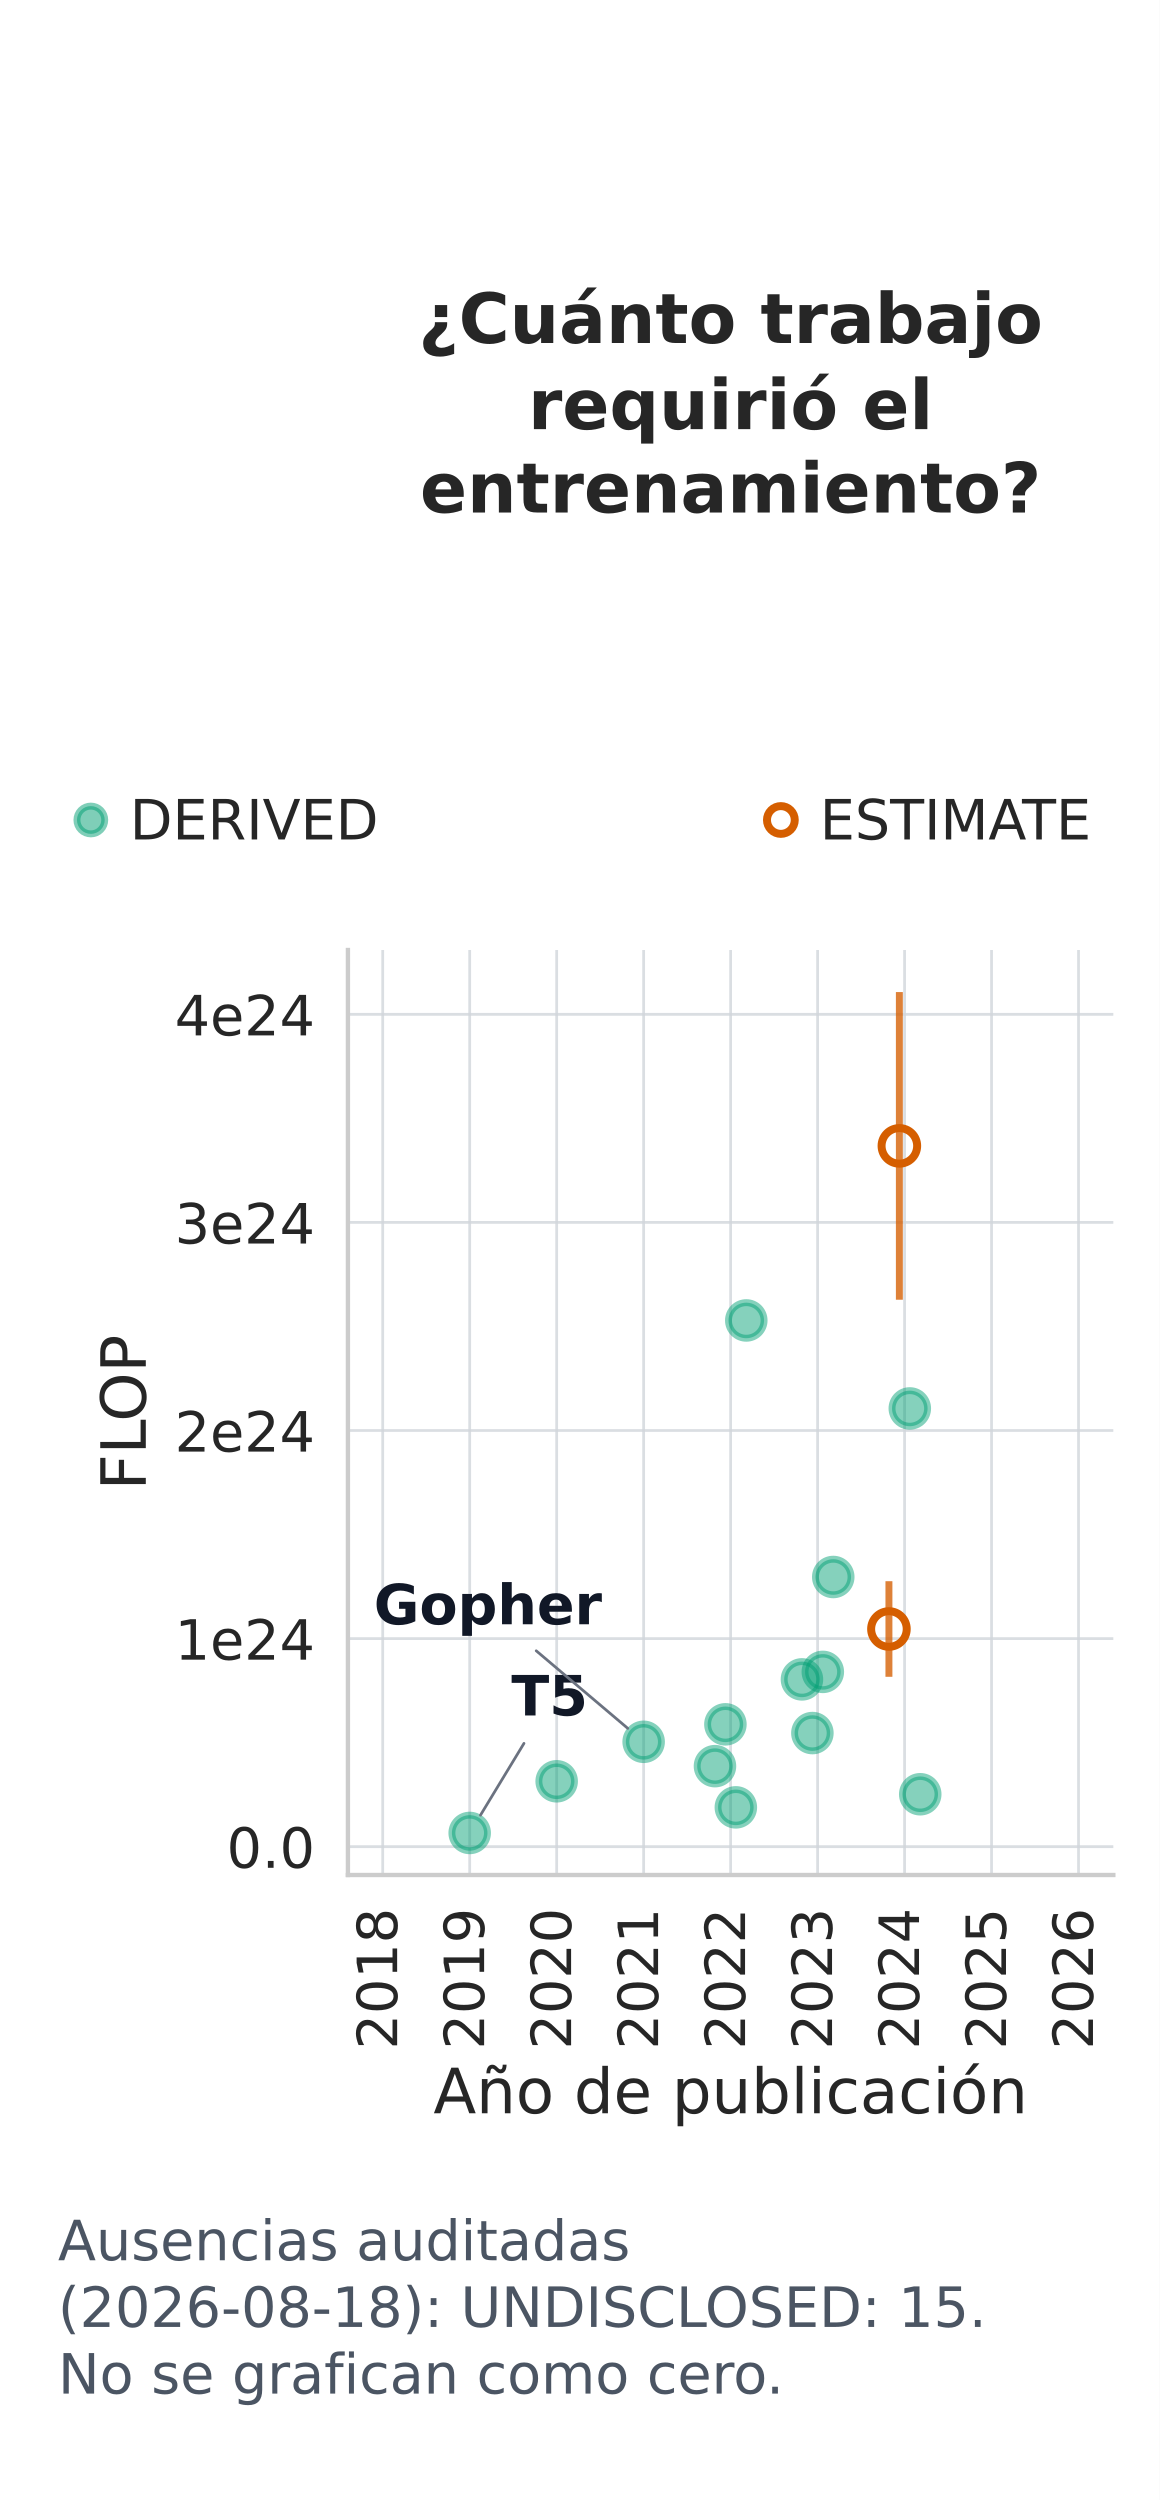
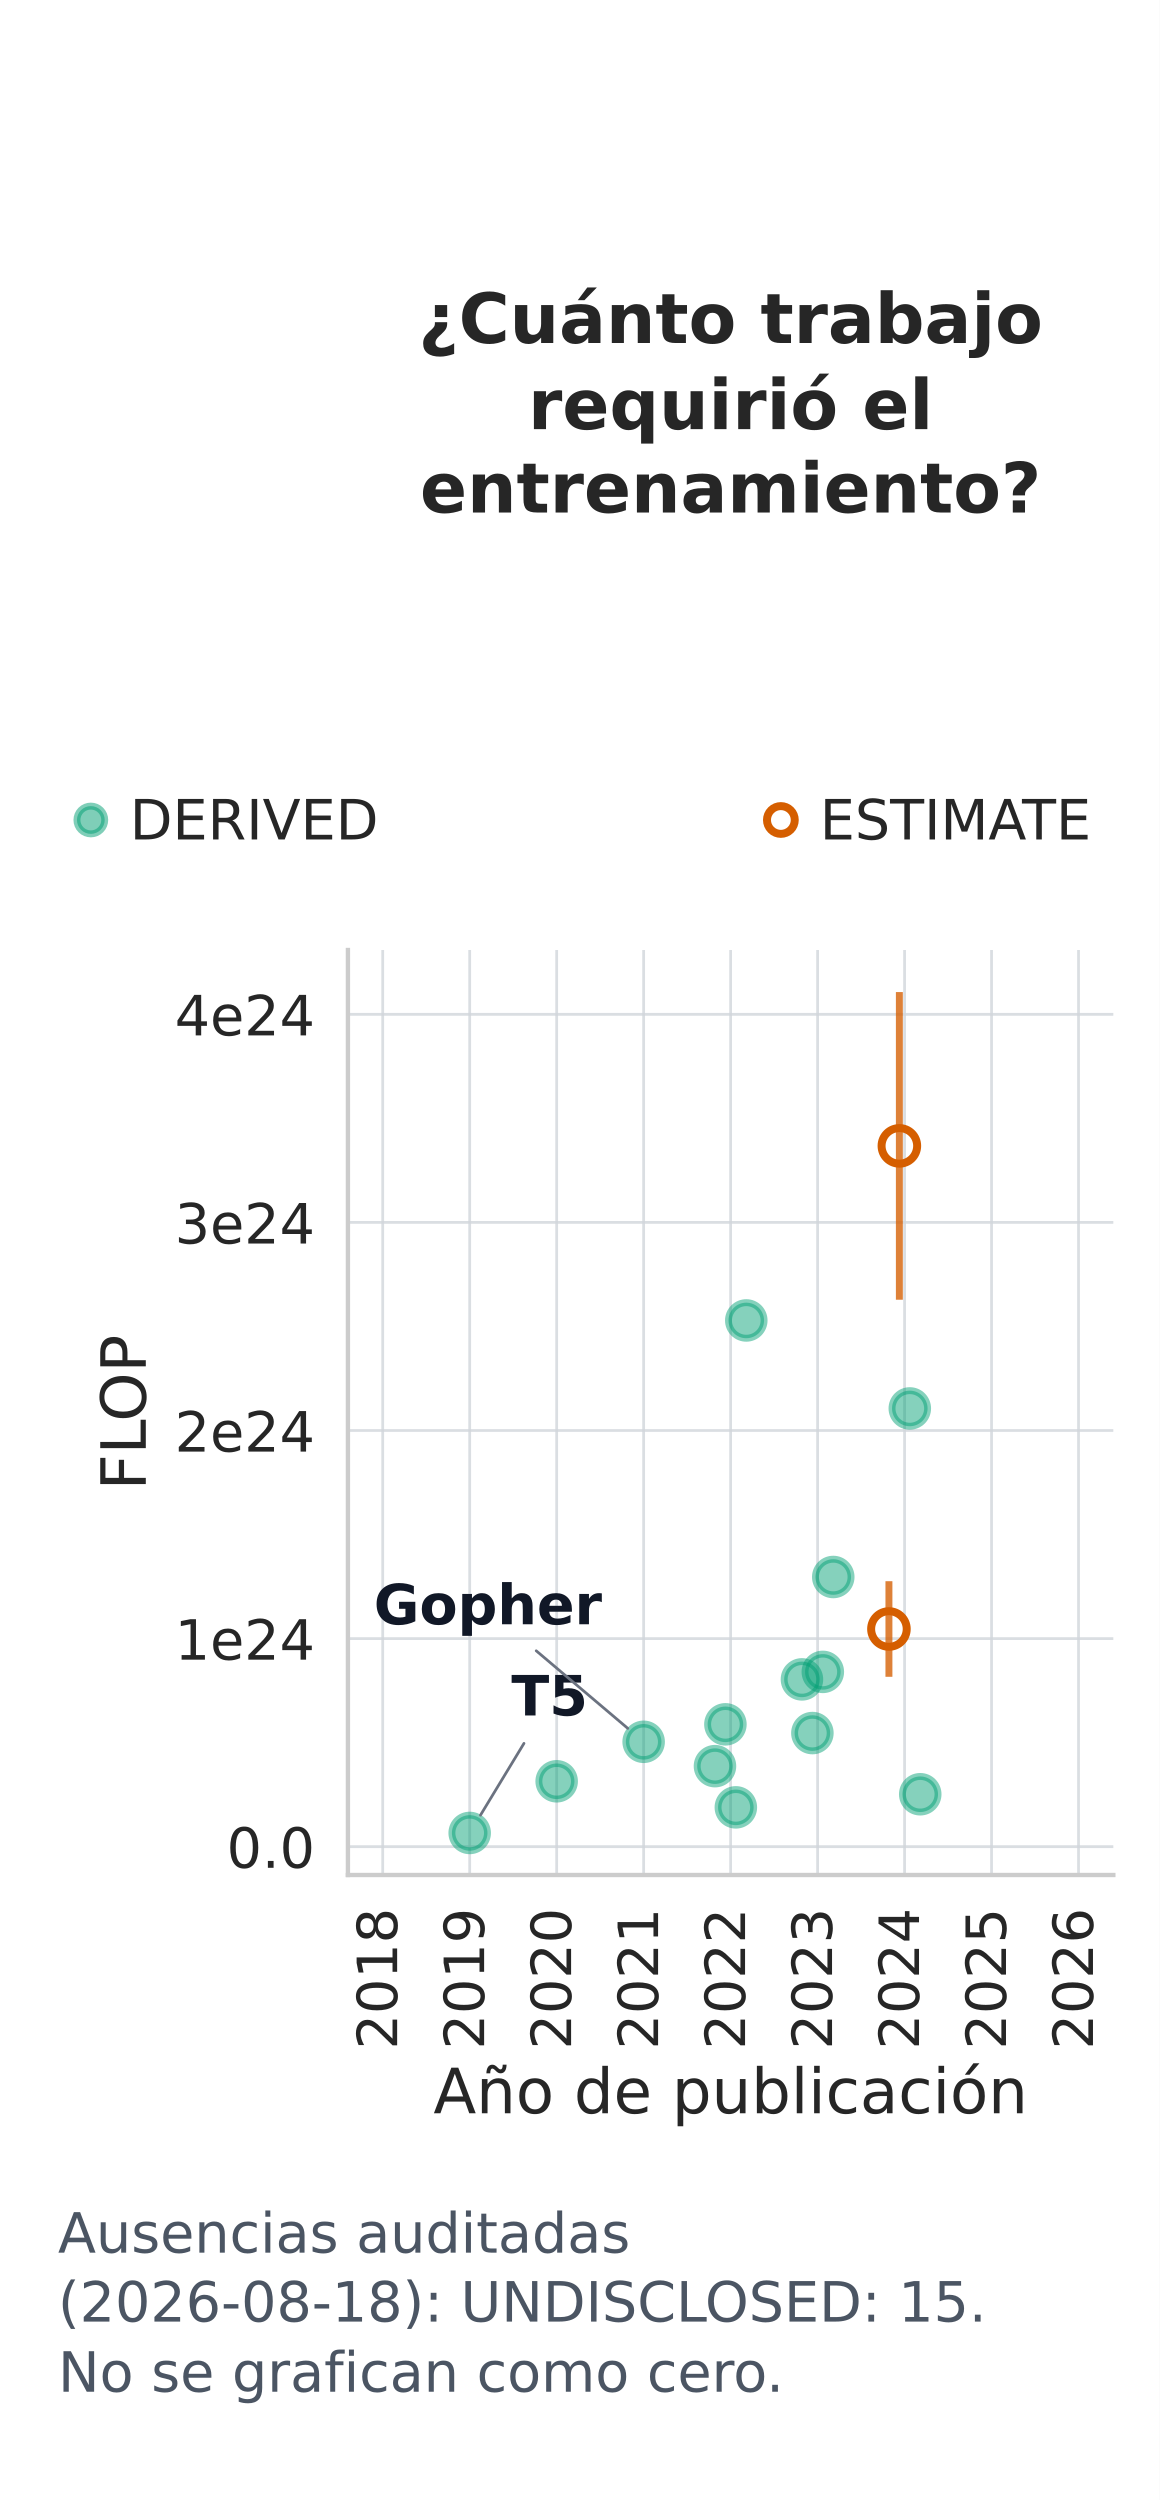
<svg xmlns="http://www.w3.org/2000/svg" xmlns:xlink="http://www.w3.org/1999/xlink" aria-labelledby="training_flop-title training_flop-desc" data-figure-id="training_flop" data-route="essential" height="720pt" role="img" style="max-width:100%;height:auto" version="1.1" viewBox="0 0 334 720" width="334pt">
  <defs>
    <style type="text/css">*{stroke-linejoin: round; stroke-linecap: butt}</style>
  </defs>
  <g id="figure_1">
    <g id="patch_1">
      <path d="M 0 720  L 334 720  L 334 0  L 0 0  z " style="fill: #ffffff" />
    </g>
    <g id="axes_1">
      <g id="patch_2">
        <path d="M 100.2 540  L 320.64 540  L 320.64 273.6  L 100.2 273.6  z " style="fill: #ffffff" />
      </g>
      <g id="matplotlib.axis_1">
        <g id="xtick_1">
          <g id="line2d_1">
            <path clip-path="url(#p2995dd77b6)" d="M 110.22 540  L 110.22 273.6  " style="fill: none; stroke: #d1d5db; stroke-opacity: 0.8; stroke-width: 0.8; stroke-linecap: round" />
          </g>
          <g id="text_1">
            <text style="font-size: 16px; font-family: 'DejaVu Sans'; fill: #262626" transform="translate(114.3762 590.22) rotate(-90)">2018</text>
          </g>
        </g>
        <g id="xtick_2">
          <g id="line2d_2">
            <path clip-path="url(#p2995dd77b6)" d="M 135.27 540  L 135.27 273.6  " style="fill: none; stroke: #d1d5db; stroke-opacity: 0.8; stroke-width: 0.8; stroke-linecap: round" />
          </g>
          <g id="text_2">
            <text style="font-size: 16px; font-family: 'DejaVu Sans'; fill: #262626" transform="translate(139.4263 590.22) rotate(-90)">2019</text>
          </g>
        </g>
        <g id="xtick_3">
          <g id="line2d_3">
            <path clip-path="url(#p2995dd77b6)" d="M 160.32 540  L 160.32 273.6  " style="fill: none; stroke: #d1d5db; stroke-opacity: 0.8; stroke-width: 0.8; stroke-linecap: round" />
          </g>
          <g id="text_3">
            <text style="font-size: 16px; font-family: 'DejaVu Sans'; fill: #262626" transform="translate(164.4762 590.22) rotate(-90)">2020</text>
          </g>
        </g>
        <g id="xtick_4">
          <g id="line2d_4">
            <path clip-path="url(#p2995dd77b6)" d="M 185.37 540  L 185.37 273.6  " style="fill: none; stroke: #d1d5db; stroke-opacity: 0.8; stroke-width: 0.8; stroke-linecap: round" />
          </g>
          <g id="text_4">
            <text style="font-size: 16px; font-family: 'DejaVu Sans'; fill: #262626" transform="translate(189.5263 590.22) rotate(-90)">2021</text>
          </g>
        </g>
        <g id="xtick_5">
          <g id="line2d_5">
            <path clip-path="url(#p2995dd77b6)" d="M 210.42 540  L 210.42 273.6  " style="fill: none; stroke: #d1d5db; stroke-opacity: 0.8; stroke-width: 0.8; stroke-linecap: round" />
          </g>
          <g id="text_5">
            <text style="font-size: 16px; font-family: 'DejaVu Sans'; fill: #262626" transform="translate(214.5762 590.22) rotate(-90)">2022</text>
          </g>
        </g>
        <g id="xtick_6">
          <g id="line2d_6">
            <path clip-path="url(#p2995dd77b6)" d="M 235.47 540  L 235.47 273.6  " style="fill: none; stroke: #d1d5db; stroke-opacity: 0.8; stroke-width: 0.8; stroke-linecap: round" />
          </g>
          <g id="text_6">
            <text style="font-size: 16px; font-family: 'DejaVu Sans'; fill: #262626" transform="translate(239.6262 590.22) rotate(-90)">2023</text>
          </g>
        </g>
        <g id="xtick_7">
          <g id="line2d_7">
            <path clip-path="url(#p2995dd77b6)" d="M 260.52 540  L 260.52 273.6  " style="fill: none; stroke: #d1d5db; stroke-opacity: 0.8; stroke-width: 0.8; stroke-linecap: round" />
          </g>
          <g id="text_7">
            <text style="font-size: 16px; font-family: 'DejaVu Sans'; fill: #262626" transform="translate(264.6762 590.22) rotate(-90)">2024</text>
          </g>
        </g>
        <g id="xtick_8">
          <g id="line2d_8">
            <path clip-path="url(#p2995dd77b6)" d="M 285.57 540  L 285.57 273.6  " style="fill: none; stroke: #d1d5db; stroke-opacity: 0.8; stroke-width: 0.8; stroke-linecap: round" />
          </g>
          <g id="text_8">
            <text style="font-size: 16px; font-family: 'DejaVu Sans'; fill: #262626" transform="translate(289.7262 590.22) rotate(-90)">2025</text>
          </g>
        </g>
        <g id="xtick_9">
          <g id="line2d_9">
            <path clip-path="url(#p2995dd77b6)" d="M 310.62 540  L 310.62 273.6  " style="fill: none; stroke: #d1d5db; stroke-opacity: 0.8; stroke-width: 0.8; stroke-linecap: round" />
          </g>
          <g id="text_9">
            <text style="font-size: 16px; font-family: 'DejaVu Sans'; fill: #262626" transform="translate(314.7763 590.22) rotate(-90)">2026</text>
          </g>
        </g>
        <g id="text_10">
          <text style="font-size: 18px; font-family: 'DejaVu Sans'; text-anchor: middle; fill: #262626" transform="rotate(-0 210.42 608.6172)" x="210.42" y="608.617">Año de publicación</text>
        </g>
      </g>
      <g id="matplotlib.axis_2">
        <g id="ytick_1">
          <g id="line2d_10">
            <path clip-path="url(#p2995dd77b6)" d="M 100.2 531.846  L 320.64 531.846  " style="fill: none; stroke: #d1d5db; stroke-opacity: 0.8; stroke-width: 0.8; stroke-linecap: round" />
          </g>
          <g id="text_11">
            <text style="font-size: 16px; font-family: 'DejaVu Sans'; text-anchor: end; fill: #262626" transform="rotate(-0 90.7 537.9245)" x="90.7" y="537.924">0.0</text>
          </g>
        </g>
        <g id="ytick_2">
          <g id="line2d_11">
            <path clip-path="url(#p2995dd77b6)" d="M 100.2 471.915  L 320.64 471.915  " style="fill: none; stroke: #d1d5db; stroke-opacity: 0.8; stroke-width: 0.8; stroke-linecap: round" />
          </g>
          <g id="text_12">
            <text style="font-size: 16px; font-family: 'DejaVu Sans'; text-anchor: end; fill: #262626" transform="rotate(-0 90.7 477.9933)" x="90.7" y="477.993">1e24</text>
          </g>
        </g>
        <g id="ytick_3">
          <g id="line2d_12">
            <path clip-path="url(#p2995dd77b6)" d="M 100.2 411.984  L 320.64 411.984  " style="fill: none; stroke: #d1d5db; stroke-opacity: 0.8; stroke-width: 0.8; stroke-linecap: round" />
          </g>
          <g id="text_13">
            <text style="font-size: 16px; font-family: 'DejaVu Sans'; text-anchor: end; fill: #262626" transform="rotate(-0 90.7 418.0622)" x="90.7" y="418.062">2e24</text>
          </g>
        </g>
        <g id="ytick_4">
          <g id="line2d_13">
            <path clip-path="url(#p2995dd77b6)" d="M 100.2 352.053  L 320.64 352.053  " style="fill: none; stroke: #d1d5db; stroke-opacity: 0.8; stroke-width: 0.8; stroke-linecap: round" />
          </g>
          <g id="text_14">
            <text style="font-size: 16px; font-family: 'DejaVu Sans'; text-anchor: end; fill: #262626" transform="rotate(-0 90.7 358.131)" x="90.7" y="358.131">3e24</text>
          </g>
        </g>
        <g id="ytick_5">
          <g id="line2d_14">
            <path clip-path="url(#p2995dd77b6)" d="M 100.2 292.122  L 320.64 292.122  " style="fill: none; stroke: #d1d5db; stroke-opacity: 0.8; stroke-width: 0.8; stroke-linecap: round" />
          </g>
          <g id="text_15">
            <text style="font-size: 16px; font-family: 'DejaVu Sans'; text-anchor: end; fill: #262626" transform="rotate(-0 90.7 298.1999)" x="90.7" y="298.2">4e24</text>
          </g>
        </g>
        <g id="text_16">
          <text style="font-size: 18px; font-family: 'DejaVu Sans'; text-anchor: middle; fill: #262626" transform="rotate(-90 41.99078 406.8)" x="41.991" y="406.8">FLOP</text>
        </g>
      </g>
      <g data-interval-geometry="true" data-row-index="11" id="interval-011">
        <path clip-path="url(#p2995dd77b6)" d="M 256.011 482.914  L 256.011 455.389  " style="fill: none; stroke: #d55e00; stroke-opacity: 0.78; stroke-width: 2" />
      </g>
      <g data-interval-geometry="true" data-row-index="12" id="interval-012">
        <path clip-path="url(#p2995dd77b6)" d="M 259.017 374.319  L 259.017 285.709  " style="fill: none; stroke: #d55e00; stroke-opacity: 0.78; stroke-width: 2" />
      </g>
      <g id="patch_3">
        <path d="M 100.2 540  L 100.2 273.6  " style="fill: none; stroke: #cccccc; stroke-width: 1.25; stroke-linejoin: miter; stroke-linecap: square" />
      </g>
      <g id="patch_4">
        <path d="M 100.2 540  L 320.64 540  " style="fill: none; stroke: #cccccc; stroke-width: 1.25; stroke-linejoin: miter; stroke-linecap: square" />
      </g>
      <g id="text_17">
        <text style="font-weight: 700; font-size: 20px; font-family: 'DejaVu Sans'; fill: #262626" transform="translate(120.4981 98.78906)">¿Cuánto trabajo</text>
        <text style="font-weight: 700; font-size: 20px; font-family: 'DejaVu Sans'; fill: #262626" transform="translate(152.0794 123.5945)">requirió el</text>
        <text style="font-weight: 700; font-size: 20px; font-family: 'DejaVu Sans'; fill: #262626" transform="translate(120.9559 147.6)">entrenamiento?</text>
      </g>
      <g data-claim-scope="training_work_fact_derived_or_estimate" data-confidence="high" data-high="66000000000000000000000" data-low="66000000000000000000000" data-marker="o" data-model-id="DM_T5_11B" data-quantitative="true" data-role="training FLOP" data-row-index="0" data-source-ids="S_DASH_GOOGLE_T5_REPORT" data-status="DERIVED" data-status-style="light-fill" data-unit="FLOP" data-value="6.6e+22" id="mark-000">
        <defs>
          <path d="M 0 5.123  C 1.359 5.123 2.662 4.584 3.623 3.623  C 4.584 2.662 5.123 1.359 5.123 0  C 5.123 -1.359 4.584 -2.662 3.623 -3.623  C 2.662 -4.584 1.359 -5.123 0 -5.123  C -1.359 -5.123 -2.662 -4.584 -3.623 -3.623  C -4.584 -2.662 -5.123 -1.359 -5.123 0  C -5.123 1.359 -4.584 2.662 -3.623 3.623  C -2.662 4.584 -1.359 5.123 0 5.123  z " id="m12ed3d21d9" style="stroke: #009e73; stroke-opacity: 0.48; stroke-width: 2" />
        </defs>
        <g clip-path="url(#p2995dd77b6)">
          <use style="fill: #009e73; fill-opacity: 0.48; stroke: #009e73; stroke-opacity: 0.48; stroke-width: 2" x="135.27" y="527.891" xlink:href="#m12ed3d21d9" />
        </g>
      </g>
      <g data-claim-scope="training_work_fact_derived_or_estimate" data-confidence="high" data-high="314280000000000000000000" data-low="314280000000000000000000" data-marker="o" data-model-id="DM_GPT3_175B" data-quantitative="true" data-role="training FLOP" data-row-index="1" data-source-ids="S_OPENAI_GPT3_PAPER" data-status="DERIVED" data-status-style="light-fill" data-unit="FLOP" data-value="3.1428e+23" id="mark-001">
        <g clip-path="url(#p2995dd77b6)">
          <use style="fill: #009e73; fill-opacity: 0.48; stroke: #009e73; stroke-opacity: 0.48; stroke-width: 2" x="160.32" y="513.011" xlink:href="#m12ed3d21d9" />
        </g>
      </g>
      <g data-claim-scope="training_work_fact_derived_or_estimate" data-confidence="high" data-high="504000000000000000000000" data-low="504000000000000000000000" data-marker="o" data-model-id="DM_GOPHER_280B" data-quantitative="true" data-role="training FLOP" data-row-index="2" data-source-ids="S_DASH_DEEPMIND_GOPHER_REPORT" data-status="DERIVED" data-status-style="light-fill" data-unit="FLOP" data-value="5.04e+23" id="mark-002">
        <g clip-path="url(#p2995dd77b6)">
          <use style="fill: #009e73; fill-opacity: 0.48; stroke: #009e73; stroke-opacity: 0.48; stroke-width: 2" x="185.37" y="501.641" xlink:href="#m12ed3d21d9" />
        </g>
      </g>
      <g data-claim-scope="training_work_fact_derived_or_estimate" data-confidence="high" data-high="387038412000000000000000" data-low="387038412000000000000000" data-marker="o" data-model-id="DM_BLOOM_176B" data-quantitative="true" data-role="training FLOP" data-row-index="3" data-source-ids="S_BIGSCIENCE_BLOOM_PAPER" data-status="DERIVED" data-status-style="light-fill" data-unit="FLOP" data-value="3.87038412e+23" id="mark-003">
        <g clip-path="url(#p2995dd77b6)">
          <use style="fill: #009e73; fill-opacity: 0.48; stroke: #009e73; stroke-opacity: 0.48; stroke-width: 2" x="205.911" y="508.651" xlink:href="#m12ed3d21d9" />
        </g>
      </g>
      <g data-claim-scope="training_work_fact_derived_or_estimate" data-confidence="high" data-high="588000000000000000000000" data-low="588000000000000000000000" data-marker="o" data-model-id="DM_CHINCHILLA_70B" data-quantitative="true" data-role="training FLOP" data-row-index="4" data-source-ids="S_DASH_DEEPMIND_CHINCHILLA_REPORT" data-status="DERIVED" data-status-style="light-fill" data-unit="FLOP" data-value="5.88e+23" id="mark-004">
        <g clip-path="url(#p2995dd77b6)">
          <use style="fill: #009e73; fill-opacity: 0.48; stroke: #009e73; stroke-opacity: 0.48; stroke-width: 2" x="208.917" y="496.607" xlink:href="#m12ed3d21d9" />
        </g>
      </g>
      <g data-claim-scope="training_work_fact_derived_or_estimate" data-confidence="high" data-high="189000000000000000000000" data-low="189000000000000000000000" data-marker="o" data-model-id="DM_OPT_175B" data-quantitative="true" data-role="training FLOP" data-row-index="5" data-source-ids="S_DASH_META_OPT_REPORT" data-status="DERIVED" data-status-style="light-fill" data-unit="FLOP" data-value="1.89e+23" id="mark-005">
        <g clip-path="url(#p2995dd77b6)">
          <use style="fill: #009e73; fill-opacity: 0.48; stroke: #009e73; stroke-opacity: 0.48; stroke-width: 2" x="211.923" y="520.519" xlink:href="#m12ed3d21d9" />
        </g>
      </g>
      <g data-claim-scope="training_work_fact_derived_or_estimate" data-confidence="high" data-high="2528838000000000000000000" data-low="2528838000000000000000000" data-marker="o" data-model-id="DM_PALM_540B" data-quantitative="true" data-role="training FLOP" data-row-index="6" data-source-ids="S_GOOGLE_PALM_PAPER" data-status="DERIVED" data-status-style="light-fill" data-unit="FLOP" data-value="2.528838e+24" id="mark-006">
        <g clip-path="url(#p2995dd77b6)">
          <use style="fill: #009e73; fill-opacity: 0.48; stroke: #009e73; stroke-opacity: 0.48; stroke-width: 2" x="214.929" y="380.29" xlink:href="#m12ed3d21d9" />
        </g>
      </g>
      <g data-claim-scope="training_work_fact_derived_or_estimate" data-confidence="high" data-high="804000000000000000000000" data-low="804000000000000000000000" data-marker="o" data-model-id="DM_DEEPSEEK_LLM_67B" data-quantitative="true" data-role="training FLOP" data-row-index="7" data-source-ids="S_DASH_DEEPSEEK_LLM_REPORT" data-status="DERIVED" data-status-style="light-fill" data-unit="FLOP" data-value="8.04e+23" id="mark-007">
        <g clip-path="url(#p2995dd77b6)">
          <use style="fill: #009e73; fill-opacity: 0.48; stroke: #009e73; stroke-opacity: 0.48; stroke-width: 2" x="230.961" y="483.662" xlink:href="#m12ed3d21d9" />
        </g>
      </g>
      <g data-claim-scope="training_work_fact_derived_or_estimate" data-confidence="high" data-high="546000000000000000000000" data-low="546000000000000000000000" data-marker="o" data-model-id="DM_LLAMA1_65B" data-quantitative="true" data-role="training FLOP" data-row-index="8" data-source-ids="S_DASH_META_LLAMA1_REPORT" data-status="DERIVED" data-status-style="light-fill" data-unit="FLOP" data-value="5.46e+23" id="mark-008">
        <g clip-path="url(#p2995dd77b6)">
          <use style="fill: #009e73; fill-opacity: 0.48; stroke: #009e73; stroke-opacity: 0.48; stroke-width: 2" x="233.967" y="499.124" xlink:href="#m12ed3d21d9" />
        </g>
      </g>
      <g data-claim-scope="training_work_fact_derived_or_estimate" data-confidence="high" data-high="840000000000000000000000" data-low="840000000000000000000000" data-marker="o" data-model-id="DM_LLAMA2_70B" data-quantitative="true" data-role="training FLOP" data-row-index="9" data-source-ids="S_DASH_META_LLAMA2_REPORT" data-status="DERIVED" data-status-style="light-fill" data-unit="FLOP" data-value="8.4e+23" id="mark-009">
        <g clip-path="url(#p2995dd77b6)">
          <use style="fill: #009e73; fill-opacity: 0.48; stroke: #009e73; stroke-opacity: 0.48; stroke-width: 2" x="236.973" y="481.504" xlink:href="#m12ed3d21d9" />
        </g>
      </g>
      <g data-claim-scope="training_work_fact_derived_or_estimate" data-confidence="high" data-high="1296000000000000000000000" data-low="1296000000000000000000000" data-marker="o" data-model-id="DM_QWEN_72B" data-quantitative="true" data-role="training FLOP" data-row-index="10" data-source-ids="S_DASH_QWEN_REPORT" data-status="DERIVED" data-status-style="light-fill" data-unit="FLOP" data-value="1.296e+24" id="mark-010">
        <g clip-path="url(#p2995dd77b6)">
          <use style="fill: #009e73; fill-opacity: 0.48; stroke: #009e73; stroke-opacity: 0.48; stroke-width: 2" x="239.979" y="454.176" xlink:href="#m12ed3d21d9" />
        </g>
      </g>
      <g data-claim-scope="training_work_fact_derived_or_estimate" data-confidence="medium" data-high="1275750000000000000000000" data-low="816480000000000000000000" data-marker="o" data-model-id="DM_DEEPSEEK_V2" data-quantitative="true" data-role="training FLOP" data-row-index="11" data-source-ids="S_DASH_DEEPSEEK_V2_REPORT S_COURSE_DESIGN" data-status="ESTIMATE" data-status-style="open-outline" data-unit="FLOP" data-value="1.046115e+24" id="mark-011">
        <path clip-path="url(#p2995dd77b6)" d="M 256.011 474.275  C 257.37 474.275 258.673 473.735 259.634 472.774  C 260.595 471.814 261.134 470.51 261.134 469.151  C 261.134 467.793 260.595 466.489 259.634 465.529  C 258.673 464.568 257.37 464.028 256.011 464.028  C 254.652 464.028 253.349 464.568 252.388 465.529  C 251.427 466.489 250.888 467.793 250.888 469.151  C 250.888 470.51 251.427 471.814 252.388 472.774  C 253.349 473.735 254.652 474.275 256.011 474.275  L 256.011 474.275  z " style="fill: none; stroke: #d55e00; stroke-width: 2.3" />
      </g>
      <g data-claim-scope="training_work_fact_derived_or_estimate" data-confidence="medium" data-high="4107000000000000000000000" data-low="2628480000000000000000000" data-marker="o" data-model-id="DM_DEEPSEEK_V3" data-quantitative="true" data-role="training FLOP" data-row-index="12" data-source-ids="S_DEEPSEEK_V3_PAPER S_COURSE_DESIGN" data-status="ESTIMATE" data-status-style="open-outline" data-unit="FLOP" data-value="3.36774e+24" id="mark-012">
        <path clip-path="url(#p2995dd77b6)" d="M 259.017 335.137  C 260.376 335.137 261.679 334.597 262.64 333.637  C 263.601 332.676 264.14 331.373 264.14 330.014  C 264.14 328.655 263.601 327.352 262.64 326.391  C 261.679 325.43 260.376 324.89 259.017 324.89  C 257.658 324.89 256.355 325.43 255.394 326.391  C 254.433 327.352 253.894 328.655 253.894 330.014  C 253.894 331.373 254.433 332.676 255.394 333.637  C 256.355 334.597 257.658 335.137 259.017 335.137  L 259.017 335.137  z " style="fill: none; stroke: #d55e00; stroke-width: 2.3" />
      </g>
      <g data-claim-scope="training_work_fact_derived_or_estimate" data-confidence="high" data-high="2106000000000000000000000" data-low="2106000000000000000000000" data-marker="o" data-model-id="DM_GEMMA2_27B" data-quantitative="true" data-role="training FLOP" data-row-index="13" data-source-ids="S_DASH_GOOGLE_GEMMA2_REPORT" data-status="DERIVED" data-status-style="light-fill" data-unit="FLOP" data-value="2.106e+24" id="mark-013">
        <g clip-path="url(#p2995dd77b6)">
          <use style="fill: #009e73; fill-opacity: 0.48; stroke: #009e73; stroke-opacity: 0.48; stroke-width: 2" x="262.023" y="405.631" xlink:href="#m12ed3d21d9" />
        </g>
      </g>
      <g data-claim-scope="training_work_fact_derived_or_estimate" data-confidence="high" data-high="252000000000000000000000" data-low="252000000000000000000000" data-marker="o" data-model-id="DM_GEMMA_7B" data-quantitative="true" data-role="training FLOP" data-row-index="14" data-source-ids="S_DASH_GOOGLE_GEMMA1_CARD" data-status="DERIVED" data-status-style="light-fill" data-unit="FLOP" data-value="2.52e+23" id="mark-014">
        <g clip-path="url(#p2995dd77b6)">
          <use style="fill: #009e73; fill-opacity: 0.48; stroke: #009e73; stroke-opacity: 0.48; stroke-width: 2" x="265.029" y="516.744" xlink:href="#m12ed3d21d9" />
        </g>
      </g>
      <g id="patch_5">
        <path d="M 150.897 502.099  Q 144.637 512.431 138.377 522.762  " style="fill: none; stroke: #6b7280; stroke-width: 0.8; stroke-linecap: round" />
      </g>
      <g id="direct-label-000">
        <text data-direct-label="true" style="font-weight: 700; font-size: 16px; font-family: 'DejaVu Sans'; text-anchor: start; fill: #111827" transform="rotate(-0 147.27 494.0472)" x="147.27" y="494.047">T5</text>
      </g>
      <g id="patch_6">
        <path d="M 154.436 475.434  Q 167.613 486.597 180.79 497.761  " style="fill: none; stroke: #6b7280; stroke-width: 0.8; stroke-linecap: round" />
      </g>
      <g id="direct-label-002">
        <text data-direct-label="true" style="font-weight: 700; font-size: 16px; font-family: 'DejaVu Sans'; text-anchor: end; fill: #111827" transform="rotate(-0 173.37 467.7973)" x="173.37" y="467.797">Gopher</text>
      </g>
      <g id="legend_1">
        <g id="line2d_15">
          <defs>
            <path d="M 0 4  C 1.061 4 2.078 3.579 2.828 2.828  C 3.579 2.078 4 1.061 4 0  C 4 -1.061 3.579 -2.078 2.828 -2.828  C 2.078 -3.579 1.061 -4 0 -4  C -1.061 -4 -2.078 -3.579 -2.828 -2.828  C -3.579 -2.078 -4 -1.061 -4 0  C -4 1.061 -3.579 2.078 -2.828 2.828  C -2.078 3.579 -1.061 4 0 4  z " id="m4a1dc5dc3a" style="stroke: #009e73; stroke-opacity: 0.5; stroke-width: 2" />
          </defs>
          <g>
            <use style="fill: #009e73; fill-opacity: 0.5; stroke: #009e73; stroke-opacity: 0.5; stroke-width: 2" x="26.16" y="236.156" xlink:href="#m4a1dc5dc3a" />
          </g>
        </g>
        <g id="status-legend-00">
          <text style="font-size: 16px; font-family: 'DejaVu Sans'; text-anchor: start; fill: #262626" transform="rotate(-0 37.36 241.7562)" x="37.36" y="241.756">DERIVED</text>
        </g>
        <g id="line2d_16">
          <defs>
            <path d="M 0 4  C 1.061 4 2.078 3.579 2.828 2.828  C 3.579 2.078 4 1.061 4 0  C 4 -1.061 3.579 -2.078 2.828 -2.828  C 2.078 -3.579 1.061 -4 0 -4  C -1.061 -4 -2.078 -3.579 -2.828 -2.828  C -3.579 -2.078 -4 -1.061 -4 0  C -4 1.061 -3.579 2.078 -2.828 2.828  C -2.078 3.579 -1.061 4 0 4  z " id="m961d4d5222" style="stroke: #d55e00; stroke-width: 2.3" />
          </defs>
          <g>
            <use style="fill-opacity: 0; stroke: #d55e00; stroke-width: 2.3" x="224.89" y="236.156" xlink:href="#m961d4d5222" />
          </g>
        </g>
        <g id="status-legend-01">
          <text style="font-size: 16px; font-family: 'DejaVu Sans'; text-anchor: start; fill: #262626" transform="rotate(-0 236.09 241.7562)" x="236.09" y="241.756">ESTIMATE</text>
        </g>
      </g>
    </g>
    <g id="text_18">
-       <text style="font-size: 16px; font-family: 'DejaVu Sans'; fill: #4b5563" transform="translate(16.7 650.9472)">Ausencias auditadas</text>
-       <text style="font-size: 16px; font-family: 'DejaVu Sans'; fill: #4b5563" transform="translate(16.7 670.1503)">(2026-08-18): UNDISCLOSED: 15.</text>
-       <text style="font-size: 16px; font-family: 'DejaVu Sans'; fill: #4b5563" transform="translate(16.7 689.3547)">No se grafican como cero.</text>
+       <text style="font-size: 16px; font-family: 'DejaVu Sans'; fill: #4b5563" transform="translate(16.7 648.765)">Ausencias auditadas</text>
+       <text style="font-size: 16px; font-family: 'DejaVu Sans'; fill: #4b5563" transform="translate(16.7 668.615)">(2026-08-18): UNDISCLOSED: 15.</text>
+       <text style="font-size: 16px; font-family: 'DejaVu Sans'; fill: #4b5563" transform="translate(16.7 688.815)">No se grafican como cero.</text>
    </g>
  </g>
  <defs>
    <clipPath id="p2995dd77b6">
      <rect height="266.4" width="220.44" x="100.2" y="273.6" />
    </clipPath>
  </defs>
</svg>
